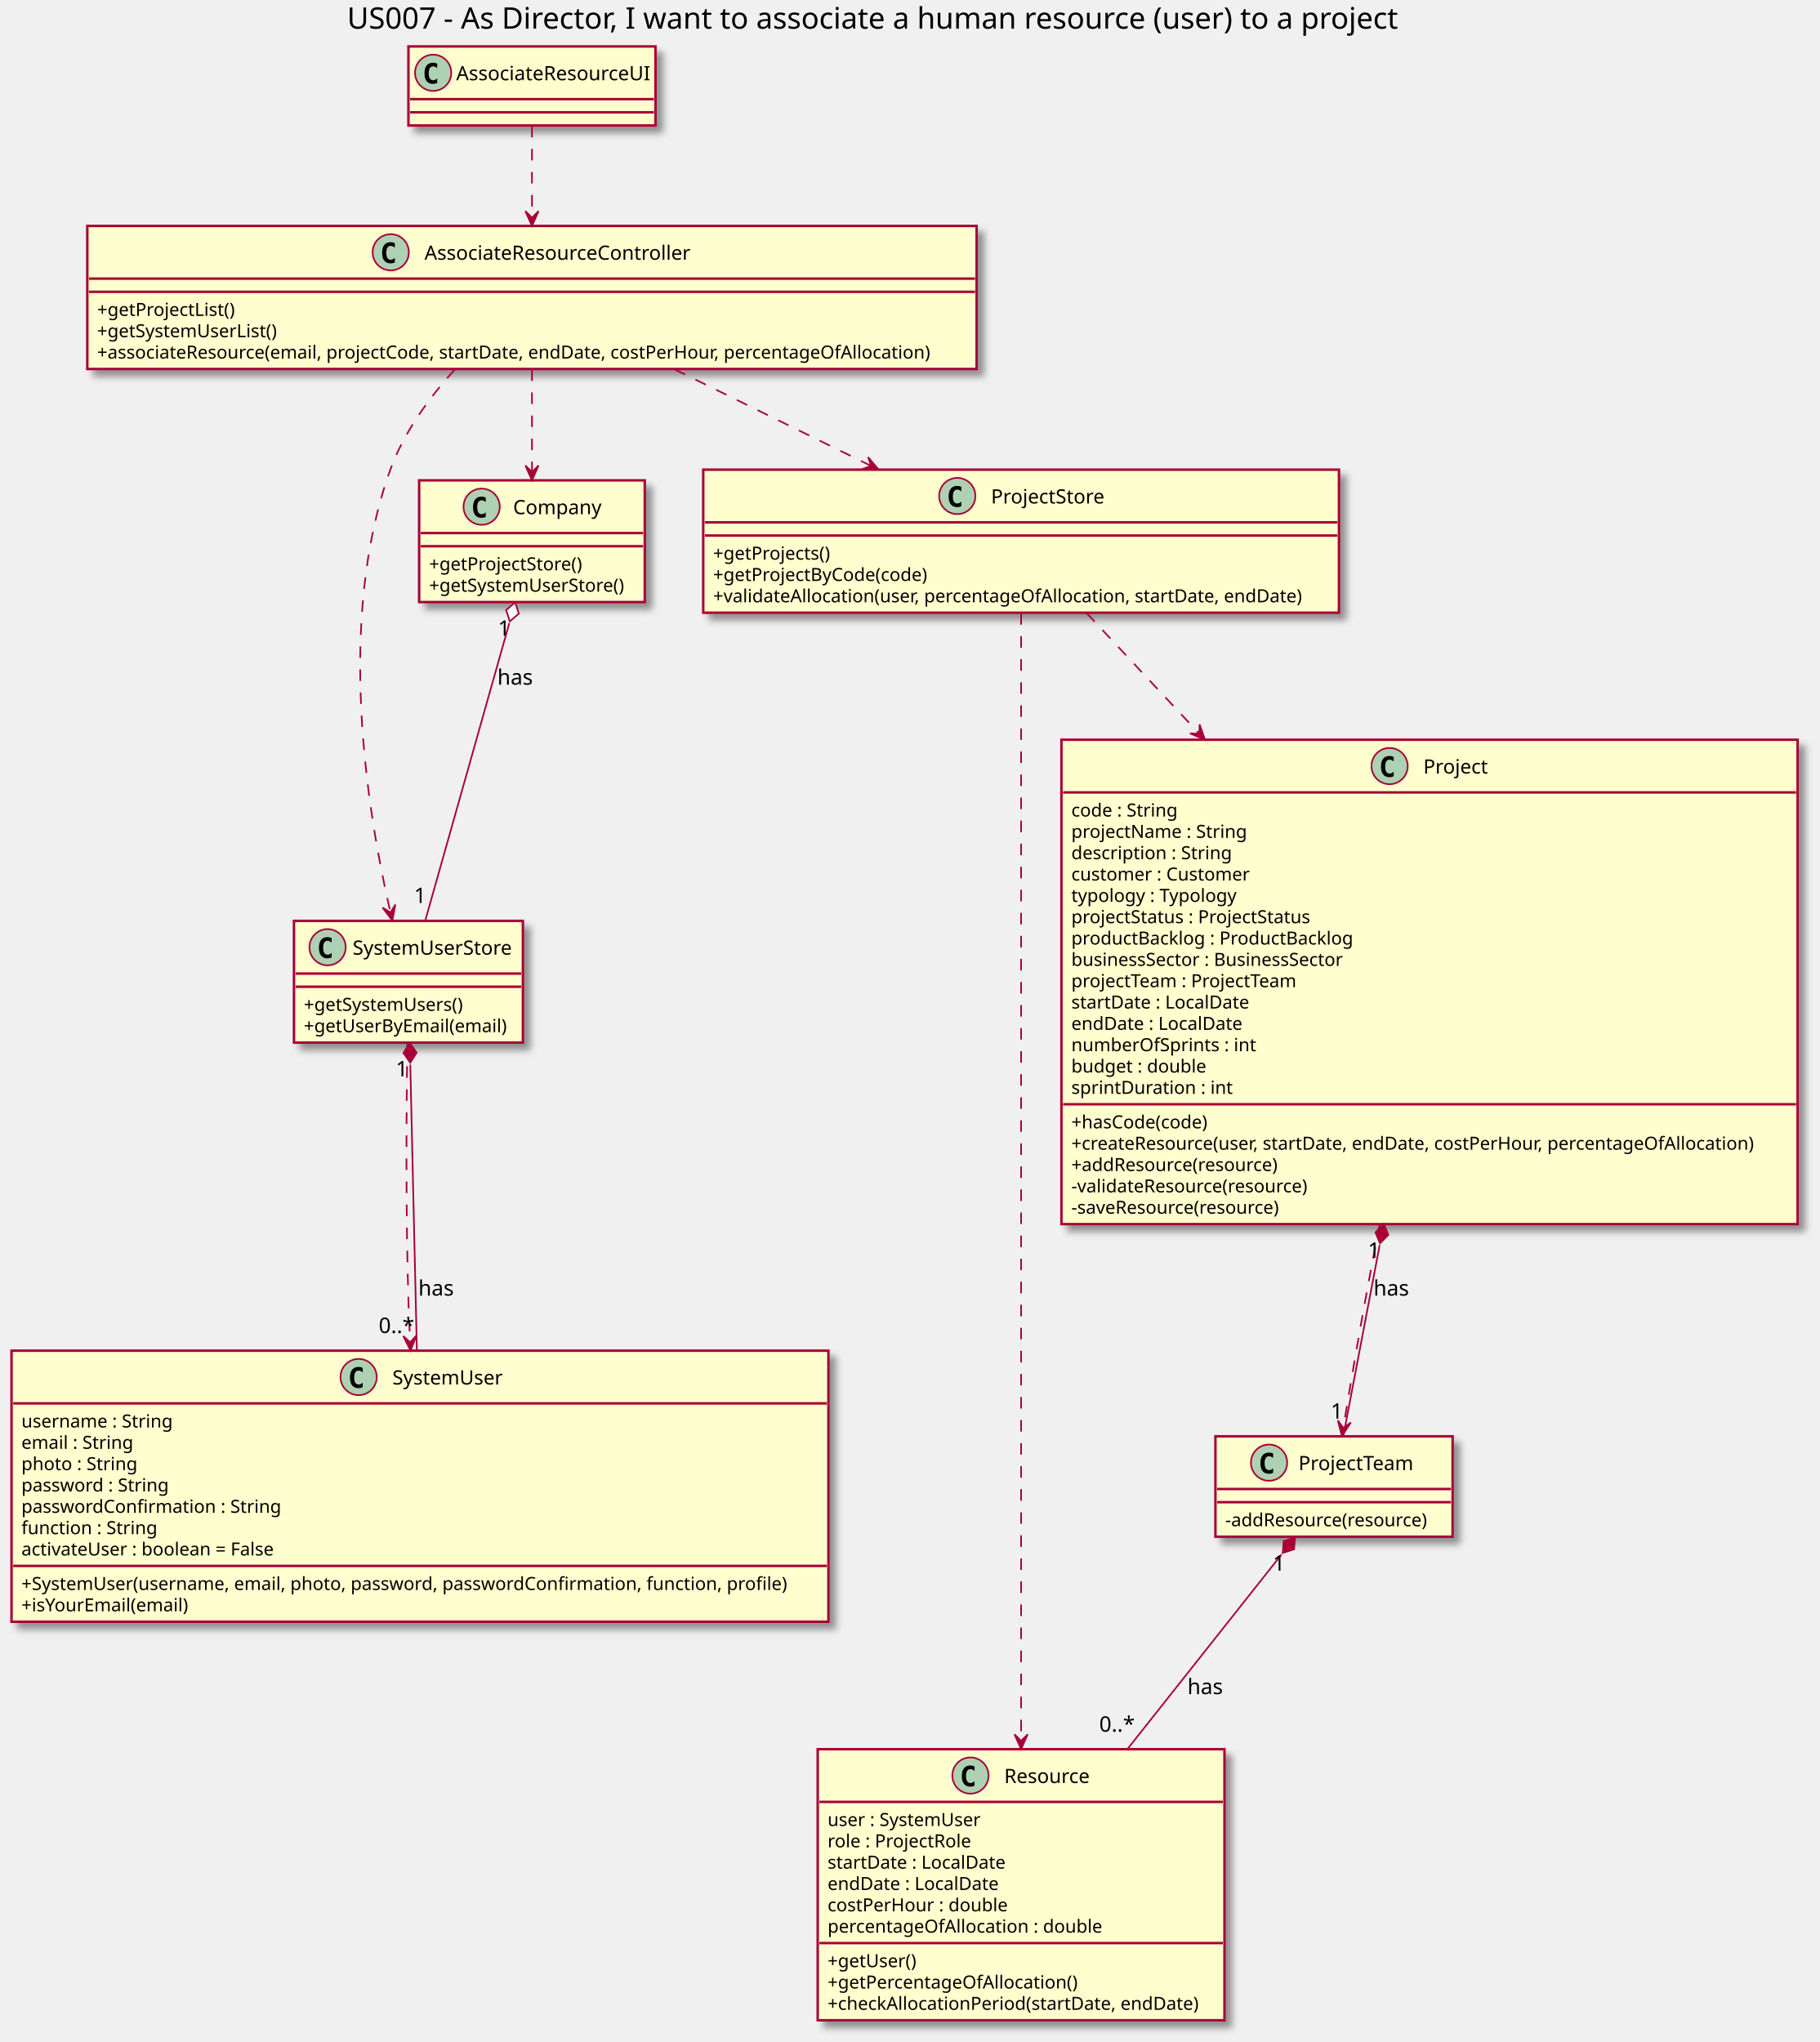
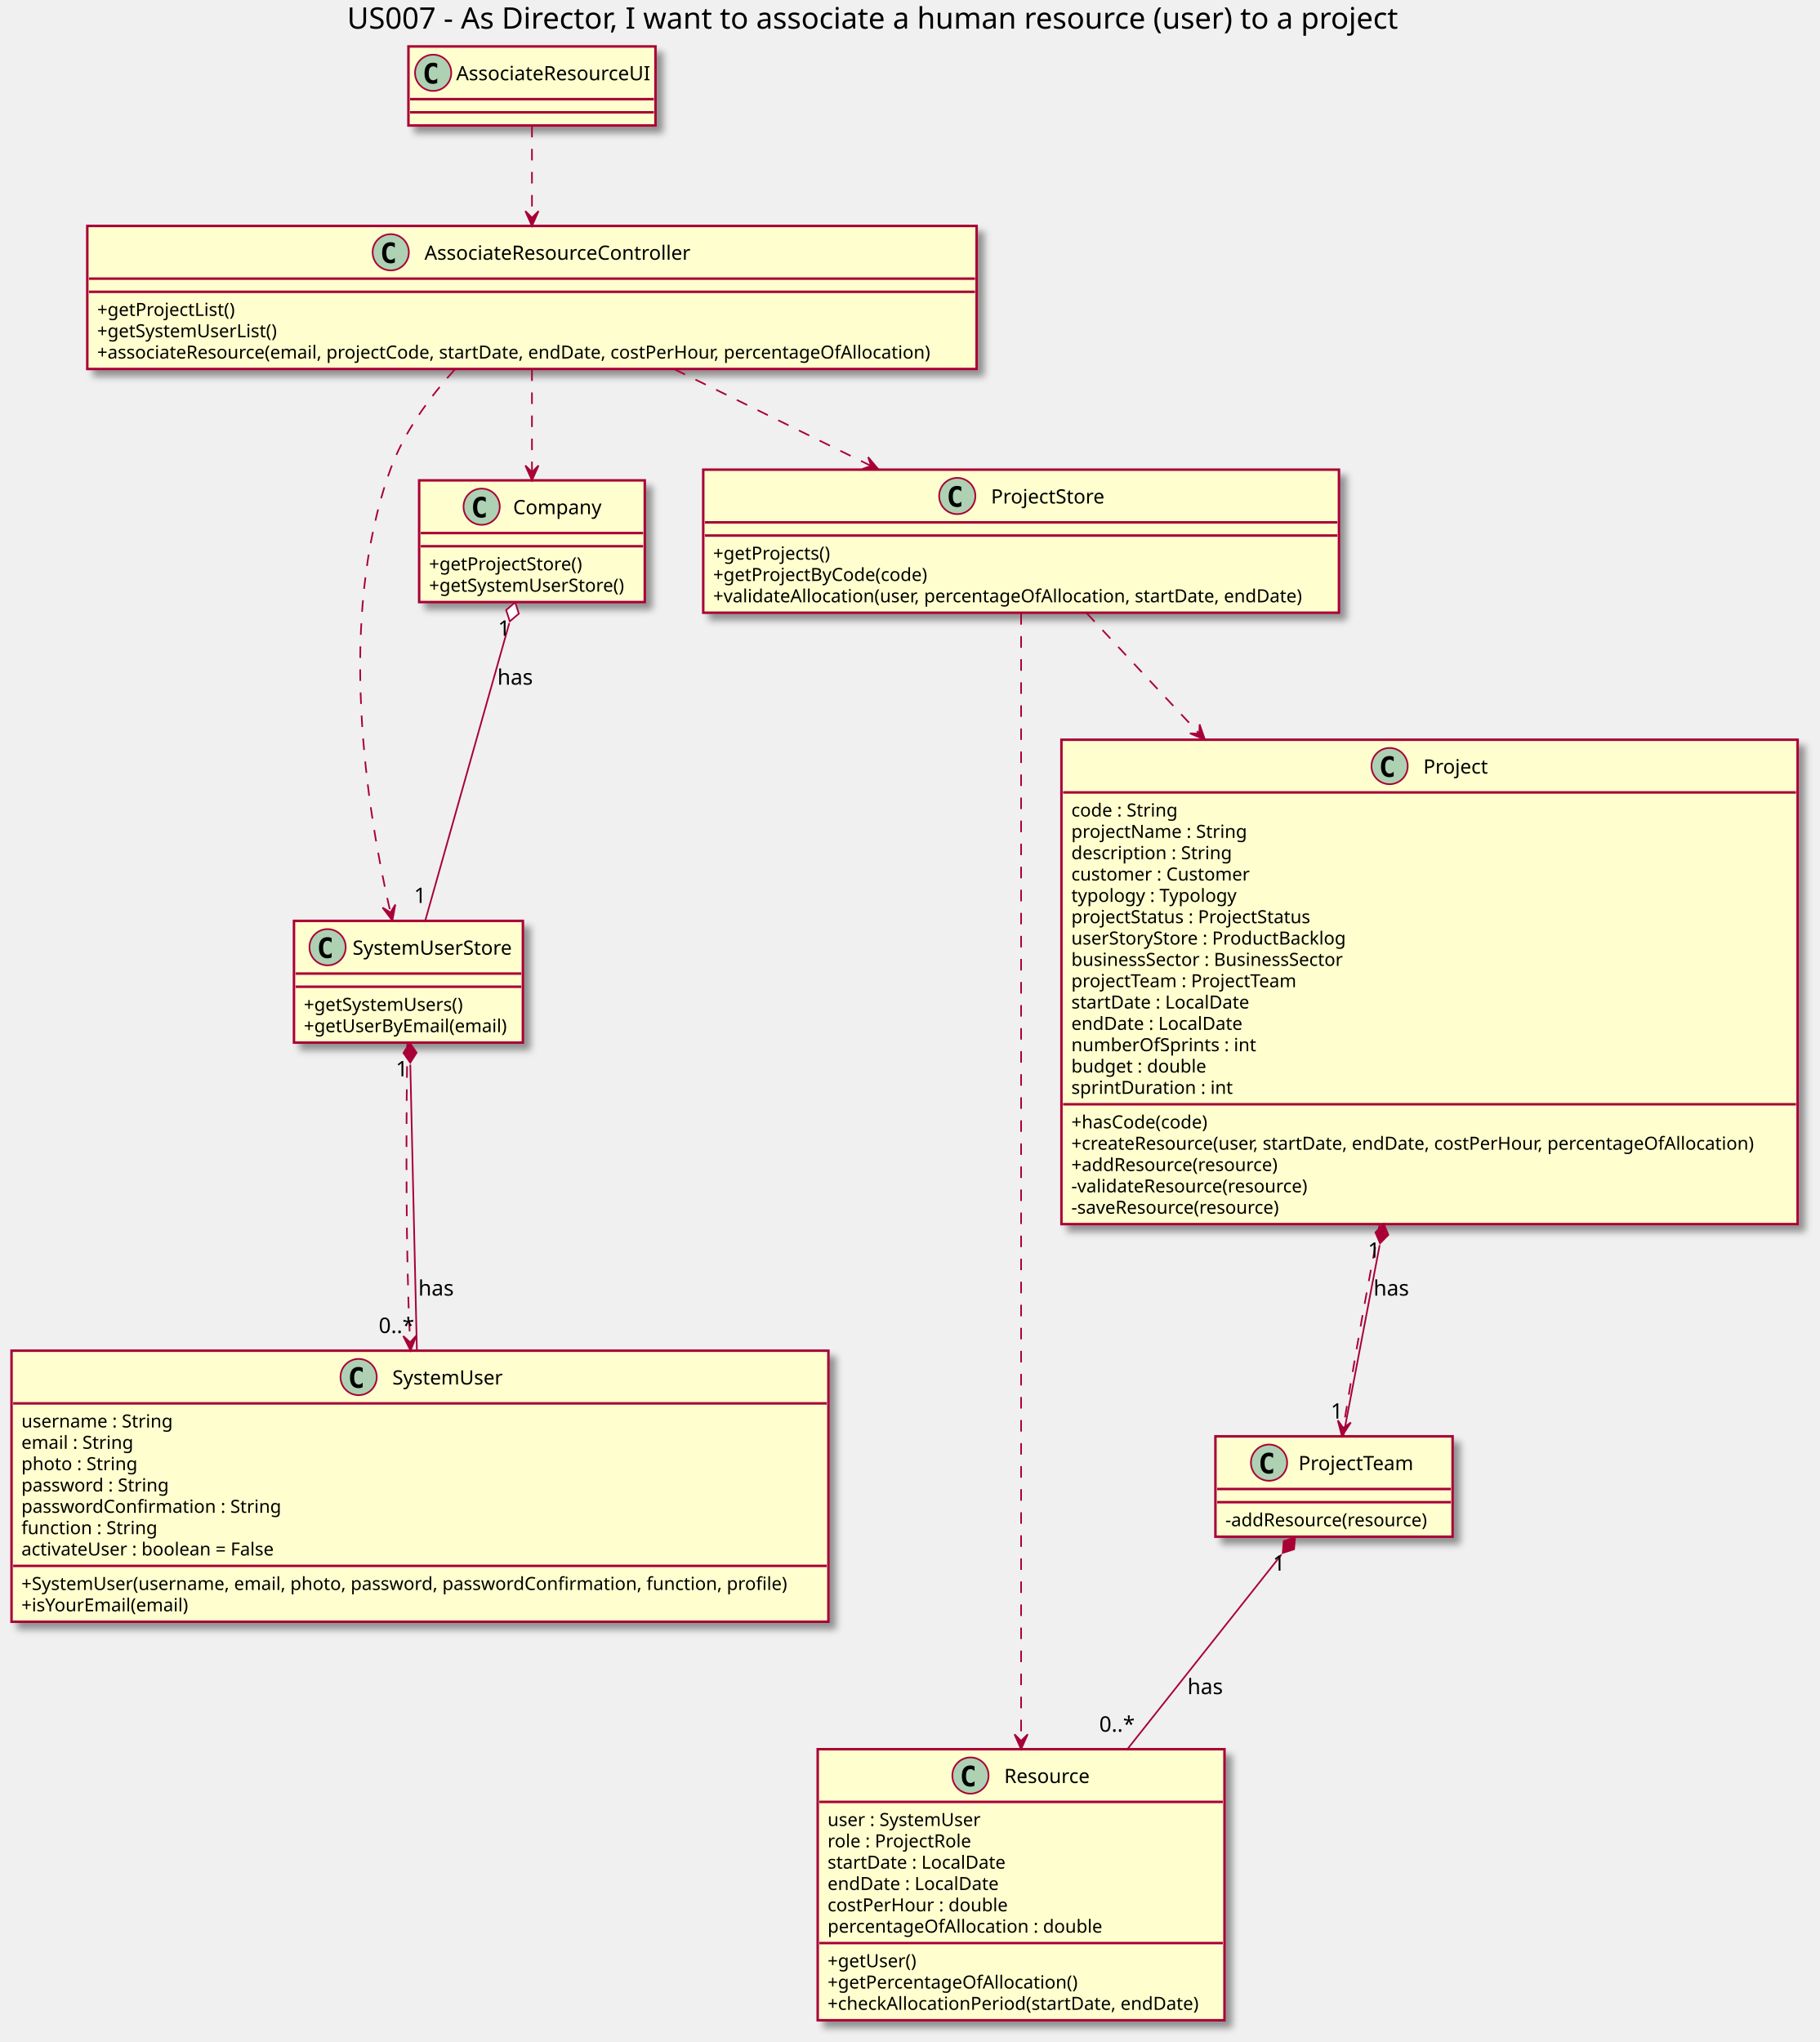
<svg xmlns="http://www.w3.org/2000/svg" contentScriptType="application/ecmascript" contentStyleType="text/css" height="1240px" preserveAspectRatio="none" style="width:1105px;height:1240px;background:#FFFFFF;" version="1.1" viewBox="0 0 1105 1240" width="1105px" zoomAndPan="magnify">
  <defs>
    <filter height="300%" id="fsp7f053kphds" width="300%" x="-1" y="-1">
      <feGaussianBlur result="blurOut" stdDeviation="2.0" />
      <feColorMatrix in="blurOut" result="blurOut2" type="matrix" values="0 0 0 0 0 0 0 0 0 0 0 0 0 0 0 0 0 0 .4 0" />
      <feOffset dx="4.0" dy="4.0" in="blurOut2" result="blurOut3" />
      <feBlend in="SourceGraphic" in2="blurOut3" mode="normal" />
    </filter>
  </defs>
  <g>
    <text fill="#000000" font-family="sans-serif" font-size="18" lengthAdjust="spacing" textLength="671" x="210.75" y="17.402">US007 - As Director, I want to associate a human resource (user) to a project</text>
    <rect codeLine="8" fill="#FEFECE" filter="url(#fsp7f053kphds)" height="48" id="AssociateResourceUI" style="stroke:#A80036;stroke-width:1.5;" width="150" x="248" y="28.199" />
    <ellipse cx="263" cy="44.199" fill="#ADD1B2" rx="11" ry="11" style="stroke:#A80036;stroke-width:1.0;" />
    <path d="M265.473,50.342 Q264.892,50.641 264.253,50.791 Q263.614,50.94 262.908,50.94 Q260.401,50.94 259.082,49.288 Q257.762,47.636 257.762,44.515 Q257.762,41.386 259.082,39.734 Q260.401,38.082 262.908,38.082 Q263.614,38.082 264.261,38.231 Q264.909,38.381 265.473,38.68 L265.473,41.402 Q264.842,40.821 264.249,40.551 Q263.655,40.282 263.024,40.282 Q261.68,40.282 260.995,41.348 Q260.31,42.415 260.31,44.515 Q260.31,46.607 260.995,47.674 Q261.68,48.74 263.024,48.74 Q263.655,48.74 264.249,48.471 Q264.842,48.201 265.473,47.62 Z " fill="#000000" />
    <text fill="#000000" font-family="sans-serif" font-size="12" lengthAdjust="spacing" textLength="118" x="277" y="48.734">AssociateResourceUI</text>
    <line style="stroke:#A80036;stroke-width:1.5;" x1="249" x2="397" y1="60.199" y2="60.199" />
    <line style="stroke:#A80036;stroke-width:1.5;" x1="249" x2="397" y1="68.199" y2="68.199" />
    <rect codeLine="11" fill="#FEFECE" filter="url(#fsp7f053kphds)" height="86.865" id="AssociateResourceController" style="stroke:#A80036;stroke-width:1.5;" width="540" x="53" y="137.199" />
    <ellipse cx="237.25" cy="153.199" fill="#ADD1B2" rx="11" ry="11" style="stroke:#A80036;stroke-width:1.0;" />
    <path d="M239.723,159.342 Q239.142,159.641 238.503,159.791 Q237.864,159.94 237.158,159.94 Q234.651,159.94 233.332,158.288 Q232.012,156.636 232.012,153.515 Q232.012,150.386 233.332,148.734 Q234.651,147.082 237.158,147.082 Q237.864,147.082 238.511,147.231 Q239.159,147.381 239.723,147.68 L239.723,150.402 Q239.092,149.821 238.499,149.552 Q237.905,149.282 237.274,149.282 Q235.93,149.282 235.245,150.348 Q234.56,151.415 234.56,153.515 Q234.56,155.607 235.245,156.674 Q235.93,157.74 237.274,157.74 Q237.905,157.74 238.499,157.47 Q239.092,157.201 239.723,156.62 Z " fill="#000000" />
    <text fill="#000000" font-family="sans-serif" font-size="12" lengthAdjust="spacing" textLength="163" x="257.75" y="157.734">AssociateResourceController</text>
    <line style="stroke:#A80036;stroke-width:1.5;" x1="54" x2="592" y1="169.199" y2="169.199" />
    <line style="stroke:#A80036;stroke-width:1.5;" x1="54" x2="592" y1="177.199" y2="177.199" />
    <text fill="#000000" font-family="sans-serif" font-size="11" lengthAdjust="spacing" textLength="90" x="59" y="191.834">+getProjectList()</text>
    <text fill="#000000" font-family="sans-serif" font-size="11" lengthAdjust="spacing" textLength="116" x="59" y="204.789">+getSystemUserList()</text>
    <text fill="#000000" font-family="sans-serif" font-size="11" lengthAdjust="spacing" textLength="528" x="59" y="217.744">+associateResource(email, projectCode, startDate, endDate, costPerHour, percentageOfAllocation)</text>
    <rect codeLine="17" fill="#FEFECE" filter="url(#fsp7f053kphds)" height="73.91" id="Company" style="stroke:#A80036;stroke-width:1.5;" width="137" x="254.5" y="291.699" />
    <ellipse cx="292.45" cy="307.699" fill="#ADD1B2" rx="11" ry="11" style="stroke:#A80036;stroke-width:1.0;" />
    <path d="M294.923,313.842 Q294.342,314.141 293.703,314.291 Q293.064,314.44 292.358,314.44 Q289.851,314.44 288.531,312.788 Q287.212,311.136 287.212,308.015 Q287.212,304.886 288.531,303.234 Q289.851,301.582 292.358,301.582 Q293.064,301.582 293.711,301.731 Q294.359,301.881 294.923,302.18 L294.923,304.902 Q294.292,304.321 293.699,304.051 Q293.105,303.782 292.474,303.782 Q291.13,303.782 290.445,304.848 Q289.76,305.915 289.76,308.015 Q289.76,310.107 290.445,311.174 Q291.13,312.24 292.474,312.24 Q293.105,312.24 293.699,311.971 Q294.292,311.701 294.923,311.12 Z " fill="#000000" />
    <text fill="#000000" font-family="sans-serif" font-size="12" lengthAdjust="spacing" textLength="54" x="311.55" y="312.234">Company</text>
    <line style="stroke:#A80036;stroke-width:1.5;" x1="255.5" x2="390.5" y1="323.699" y2="323.699" />
    <line style="stroke:#A80036;stroke-width:1.5;" x1="255.5" x2="390.5" y1="331.699" y2="331.699" />
    <text fill="#000000" font-family="sans-serif" font-size="11" lengthAdjust="spacing" textLength="99" x="260.5" y="346.334">+getProjectStore()</text>
    <text fill="#000000" font-family="sans-serif" font-size="11" lengthAdjust="spacing" textLength="125" x="260.5" y="359.289">+getSystemUserStore()</text>
    <rect codeLine="22" fill="#FEFECE" filter="url(#fsp7f053kphds)" height="86.865" id="ProjectStore" style="stroke:#A80036;stroke-width:1.5;" width="386" x="427" y="285.199" />
    <ellipse cx="581.25" cy="301.199" fill="#ADD1B2" rx="11" ry="11" style="stroke:#A80036;stroke-width:1.0;" />
    <path d="M583.723,307.342 Q583.142,307.641 582.503,307.791 Q581.864,307.94 581.158,307.94 Q578.651,307.94 577.332,306.288 Q576.012,304.636 576.012,301.515 Q576.012,298.386 577.332,296.734 Q578.651,295.082 581.158,295.082 Q581.864,295.082 582.511,295.231 Q583.159,295.381 583.723,295.68 L583.723,298.402 Q583.092,297.821 582.499,297.551 Q581.905,297.282 581.274,297.282 Q579.93,297.282 579.245,298.348 Q578.56,299.415 578.56,301.515 Q578.56,303.607 579.245,304.674 Q579.93,305.74 581.274,305.74 Q581.905,305.74 582.499,305.471 Q583.092,305.201 583.723,304.62 Z " fill="#000000" />
    <text fill="#000000" font-family="sans-serif" font-size="12" lengthAdjust="spacing" textLength="69" x="601.75" y="305.734">ProjectStore</text>
    <line style="stroke:#A80036;stroke-width:1.5;" x1="428" x2="812" y1="317.199" y2="317.199" />
    <line style="stroke:#A80036;stroke-width:1.5;" x1="428" x2="812" y1="325.199" y2="325.199" />
    <text fill="#000000" font-family="sans-serif" font-size="11" lengthAdjust="spacing" textLength="77" x="433" y="339.834">+getProjects()</text>
    <text fill="#000000" font-family="sans-serif" font-size="11" lengthAdjust="spacing" textLength="137" x="433" y="352.789">+getProjectByCode(code)</text>
    <text fill="#000000" font-family="sans-serif" font-size="11" lengthAdjust="spacing" textLength="374" x="433" y="365.744">+validateAllocation(user, percentageOfAllocation, startDate, endDate)</text>
    <rect codeLine="28" fill="#FEFECE" filter="url(#fsp7f053kphds)" height="294.147" id="Project" style="stroke:#A80036;stroke-width:1.5;" width="447" x="644.5" y="449.199" />
    <ellipse cx="843.75" cy="465.199" fill="#ADD1B2" rx="11" ry="11" style="stroke:#A80036;stroke-width:1.0;" />
    <path d="M846.223,471.342 Q845.642,471.641 845.003,471.791 Q844.364,471.94 843.658,471.94 Q841.151,471.94 839.832,470.288 Q838.512,468.636 838.512,465.515 Q838.512,462.386 839.832,460.734 Q841.151,459.082 843.658,459.082 Q844.364,459.082 845.011,459.231 Q845.659,459.381 846.223,459.68 L846.223,462.402 Q845.592,461.821 844.999,461.551 Q844.405,461.282 843.774,461.282 Q842.43,461.282 841.745,462.348 Q841.06,463.415 841.06,465.515 Q841.06,467.607 841.745,468.674 Q842.43,469.74 843.774,469.74 Q844.405,469.74 844.999,469.471 Q845.592,469.201 846.223,468.62 Z " fill="#000000" />
    <text fill="#000000" font-family="sans-serif" font-size="12" lengthAdjust="spacing" textLength="40" x="864.25" y="469.734">Project</text>
    <line style="stroke:#A80036;stroke-width:1.5;" x1="645.5" x2="1090.5" y1="481.199" y2="481.199" />
    <text fill="#000000" font-family="sans-serif" font-size="11" lengthAdjust="spacing" textLength="67" x="650.5" y="495.834">code : String</text>
    <text fill="#000000" font-family="sans-serif" font-size="11" lengthAdjust="spacing" textLength="109" x="650.5" y="508.789">projectName : String</text>
    <text fill="#000000" font-family="sans-serif" font-size="11" lengthAdjust="spacing" textLength="102" x="650.5" y="521.744">description : String</text>
    <text fill="#000000" font-family="sans-serif" font-size="11" lengthAdjust="spacing" textLength="113" x="650.5" y="534.699">customer : Customer</text>
    <text fill="#000000" font-family="sans-serif" font-size="11" lengthAdjust="spacing" textLength="106" x="650.5" y="547.654">typology : Typology</text>
    <text fill="#000000" font-family="sans-serif" font-size="11" lengthAdjust="spacing" textLength="150" x="650.5" y="560.609">projectStatus : ProjectStatus</text>
-     <text fill="#000000" font-family="sans-serif" font-size="11" lengthAdjust="spacing" textLength="176" x="650.5" y="573.564">productBacklog : ProductBacklog</text>
+     <text fill="#000000" font-family="sans-serif" font-size="11" lengthAdjust="spacing" textLength="176" x="650.5" y="573.564">userStoryStore : ProductBacklog</text>
    <text fill="#000000" font-family="sans-serif" font-size="11" lengthAdjust="spacing" textLength="172" x="650.5" y="586.519">businessSector : BusinessSector</text>
    <text fill="#000000" font-family="sans-serif" font-size="11" lengthAdjust="spacing" textLength="142" x="650.5" y="599.475">projectTeam : ProjectTeam</text>
    <text fill="#000000" font-family="sans-serif" font-size="11" lengthAdjust="spacing" textLength="110" x="650.5" y="612.43">startDate : LocalDate</text>
    <text fill="#000000" font-family="sans-serif" font-size="11" lengthAdjust="spacing" textLength="105" x="650.5" y="625.385">endDate : LocalDate</text>
    <text fill="#000000" font-family="sans-serif" font-size="11" lengthAdjust="spacing" textLength="116" x="650.5" y="638.34">numberOfSprints : int</text>
    <text fill="#000000" font-family="sans-serif" font-size="11" lengthAdjust="spacing" textLength="84" x="650.5" y="651.295">budget : double</text>
    <text fill="#000000" font-family="sans-serif" font-size="11" lengthAdjust="spacing" textLength="102" x="650.5" y="664.25">sprintDuration : int</text>
    <line style="stroke:#A80036;stroke-width:1.5;" x1="645.5" x2="1090.5" y1="670.57" y2="670.57" />
    <text fill="#000000" font-family="sans-serif" font-size="11" lengthAdjust="spacing" textLength="90" x="650.5" y="685.205">+hasCode(code)</text>
    <text fill="#000000" font-family="sans-serif" font-size="11" lengthAdjust="spacing" textLength="435" x="650.5" y="698.16">+createResource(user, startDate, endDate, costPerHour, percentageOfAllocation)</text>
    <text fill="#000000" font-family="sans-serif" font-size="11" lengthAdjust="spacing" textLength="135" x="650.5" y="711.115">+addResource(resource)</text>
    <text fill="#000000" font-family="sans-serif" font-size="11" lengthAdjust="spacing" textLength="153" x="650.5" y="724.07">-validateResource(resource)</text>
    <text fill="#000000" font-family="sans-serif" font-size="11" lengthAdjust="spacing" textLength="136" x="650.5" y="737.025">-saveResource(resource)</text>
    <rect codeLine="50" fill="#FEFECE" filter="url(#fsp7f053kphds)" height="60.955" id="ProjectTeam" style="stroke:#A80036;stroke-width:1.5;" width="144" x="738" y="872.199" />
    <ellipse cx="770.55" cy="888.199" fill="#ADD1B2" rx="11" ry="11" style="stroke:#A80036;stroke-width:1.0;" />
    <path d="M773.023,894.342 Q772.442,894.641 771.803,894.79 Q771.164,894.94 770.458,894.94 Q767.951,894.94 766.631,893.288 Q765.312,891.636 765.312,888.515 Q765.312,885.386 766.631,883.734 Q767.951,882.082 770.458,882.082 Q771.164,882.082 771.811,882.231 Q772.459,882.381 773.023,882.68 L773.023,885.402 Q772.392,884.821 771.799,884.552 Q771.205,884.282 770.574,884.282 Q769.23,884.282 768.545,885.348 Q767.86,886.415 767.86,888.515 Q767.86,890.607 768.545,891.674 Q769.23,892.74 770.574,892.74 Q771.205,892.74 771.799,892.471 Q772.392,892.201 773.023,891.62 Z " fill="#000000" />
    <text fill="#000000" font-family="sans-serif" font-size="12" lengthAdjust="spacing" textLength="73" x="788.45" y="892.734">ProjectTeam</text>
    <line style="stroke:#A80036;stroke-width:1.5;" x1="739" x2="881" y1="904.199" y2="904.199" />
    <line style="stroke:#A80036;stroke-width:1.5;" x1="739" x2="881" y1="912.199" y2="912.199" />
    <text fill="#000000" font-family="sans-serif" font-size="11" lengthAdjust="spacing" textLength="132" x="744" y="926.834">-addResource(resource)</text>
    <rect codeLine="54" fill="#FEFECE" filter="url(#fsp7f053kphds)" height="73.91" id="SystemUserStore" style="stroke:#A80036;stroke-width:1.5;" width="139" x="178.5" y="559.199" />
    <ellipse cx="198.9" cy="575.199" fill="#ADD1B2" rx="11" ry="11" style="stroke:#A80036;stroke-width:1.0;" />
    <path d="M201.373,581.342 Q200.792,581.641 200.153,581.79 Q199.514,581.94 198.808,581.94 Q196.301,581.94 194.982,580.288 Q193.662,578.636 193.662,575.515 Q193.662,572.386 194.982,570.734 Q196.301,569.082 198.808,569.082 Q199.514,569.082 200.161,569.231 Q200.809,569.381 201.373,569.68 L201.373,572.402 Q200.742,571.821 200.149,571.552 Q199.555,571.282 198.924,571.282 Q197.58,571.282 196.895,572.348 Q196.21,573.415 196.21,575.515 Q196.21,577.607 196.895,578.674 Q197.58,579.74 198.924,579.74 Q199.555,579.74 200.149,579.471 Q200.742,579.201 201.373,578.62 Z " fill="#000000" />
    <text fill="#000000" font-family="sans-serif" font-size="12" lengthAdjust="spacing" textLength="95" x="214.1" y="579.734">SystemUserStore</text>
    <line style="stroke:#A80036;stroke-width:1.5;" x1="179.5" x2="316.5" y1="591.199" y2="591.199" />
    <line style="stroke:#A80036;stroke-width:1.5;" x1="179.5" x2="316.5" y1="599.199" y2="599.199" />
    <text fill="#000000" font-family="sans-serif" font-size="11" lengthAdjust="spacing" textLength="103" x="184.5" y="613.834">+getSystemUsers()</text>
    <text fill="#000000" font-family="sans-serif" font-size="11" lengthAdjust="spacing" textLength="127" x="184.5" y="626.789">+getUserByEmail(email)</text>
    <rect codeLine="59" fill="#FEFECE" filter="url(#fsp7f053kphds)" height="164.596" id="SystemUser" style="stroke:#A80036;stroke-width:1.5;" width="496" x="7" y="820.199" />
    <ellipse cx="217.75" cy="836.199" fill="#ADD1B2" rx="11" ry="11" style="stroke:#A80036;stroke-width:1.0;" />
    <path d="M220.223,842.342 Q219.642,842.641 219.003,842.79 Q218.364,842.94 217.658,842.94 Q215.151,842.94 213.832,841.288 Q212.512,839.636 212.512,836.515 Q212.512,833.386 213.832,831.734 Q215.151,830.082 217.658,830.082 Q218.364,830.082 219.011,830.231 Q219.659,830.381 220.223,830.68 L220.223,833.402 Q219.592,832.821 218.999,832.552 Q218.405,832.282 217.774,832.282 Q216.43,832.282 215.745,833.348 Q215.06,834.415 215.06,836.515 Q215.06,838.607 215.745,839.674 Q216.43,840.74 217.774,840.74 Q218.405,840.74 218.999,840.471 Q219.592,840.201 220.223,839.62 Z " fill="#000000" />
    <text fill="#000000" font-family="sans-serif" font-size="12" lengthAdjust="spacing" textLength="66" x="238.25" y="840.734">SystemUser</text>
    <line style="stroke:#A80036;stroke-width:1.5;" x1="8" x2="502" y1="852.199" y2="852.199" />
    <text fill="#000000" font-family="sans-serif" font-size="11" lengthAdjust="spacing" textLength="94" x="13" y="866.834">username : String</text>
    <text fill="#000000" font-family="sans-serif" font-size="11" lengthAdjust="spacing" textLength="69" x="13" y="879.789">email : String</text>
    <text fill="#000000" font-family="sans-serif" font-size="11" lengthAdjust="spacing" textLength="73" x="13" y="892.744">photo : String</text>
    <text fill="#000000" font-family="sans-serif" font-size="11" lengthAdjust="spacing" textLength="93" x="13" y="905.699">password : String</text>
    <text fill="#000000" font-family="sans-serif" font-size="11" lengthAdjust="spacing" textLength="164" x="13" y="918.654">passwordConfirmation : String</text>
    <text fill="#000000" font-family="sans-serif" font-size="11" lengthAdjust="spacing" textLength="86" x="13" y="931.609">function : String</text>
    <text fill="#000000" font-family="sans-serif" font-size="11" lengthAdjust="spacing" textLength="160" x="13" y="944.564">activateUser : boolean = False</text>
    <line style="stroke:#A80036;stroke-width:1.5;" x1="8" x2="502" y1="950.885" y2="950.885" />
    <text fill="#000000" font-family="sans-serif" font-size="11" lengthAdjust="spacing" textLength="484" x="13" y="965.519">+SystemUser(username, email, photo, password, passwordConfirmation, function, profile)</text>
    <text fill="#000000" font-family="sans-serif" font-size="11" lengthAdjust="spacing" textLength="108" x="13" y="978.475">+isYourEmail(email)</text>
    <rect codeLine="72" fill="#FEFECE" filter="url(#fsp7f053kphds)" height="164.596" id="Resource" style="stroke:#A80036;stroke-width:1.5;" width="247" x="496.5" y="1062.199" />
    <ellipse cx="589.25" cy="1078.199" fill="#ADD1B2" rx="11" ry="11" style="stroke:#A80036;stroke-width:1.0;" />
    <path d="M591.723,1084.342 Q591.142,1084.641 590.503,1084.791 Q589.864,1084.94 589.158,1084.94 Q586.651,1084.94 585.332,1083.288 Q584.012,1081.636 584.012,1078.515 Q584.012,1075.386 585.332,1073.734 Q586.651,1072.082 589.158,1072.082 Q589.864,1072.082 590.511,1072.231 Q591.159,1072.381 591.723,1072.68 L591.723,1075.402 Q591.092,1074.821 590.499,1074.552 Q589.905,1074.282 589.274,1074.282 Q587.93,1074.282 587.245,1075.348 Q586.56,1076.415 586.56,1078.515 Q586.56,1080.607 587.245,1081.674 Q587.93,1082.74 589.274,1082.74 Q589.905,1082.74 590.499,1082.47 Q591.092,1082.201 591.723,1081.62 Z " fill="#000000" />
    <text fill="#000000" font-family="sans-serif" font-size="12" lengthAdjust="spacing" textLength="53" x="609.75" y="1082.734">Resource</text>
    <line style="stroke:#A80036;stroke-width:1.5;" x1="497.5" x2="742.5" y1="1094.199" y2="1094.199" />
    <text fill="#000000" font-family="sans-serif" font-size="11" lengthAdjust="spacing" textLength="96" x="502.5" y="1108.834">user : SystemUser</text>
    <text fill="#000000" font-family="sans-serif" font-size="11" lengthAdjust="spacing" textLength="90" x="502.5" y="1121.789">role : ProjectRole</text>
    <text fill="#000000" font-family="sans-serif" font-size="11" lengthAdjust="spacing" textLength="110" x="502.5" y="1134.744">startDate : LocalDate</text>
    <text fill="#000000" font-family="sans-serif" font-size="11" lengthAdjust="spacing" textLength="105" x="502.5" y="1147.699">endDate : LocalDate</text>
    <text fill="#000000" font-family="sans-serif" font-size="11" lengthAdjust="spacing" textLength="113" x="502.5" y="1160.654">costPerHour : double</text>
    <text fill="#000000" font-family="sans-serif" font-size="11" lengthAdjust="spacing" textLength="173" x="502.5" y="1173.609">percentageOfAllocation : double</text>
    <line style="stroke:#A80036;stroke-width:1.5;" x1="497.5" x2="742.5" y1="1179.93" y2="1179.93" />
    <text fill="#000000" font-family="sans-serif" font-size="11" lengthAdjust="spacing" textLength="59" x="502.5" y="1194.564">+getUser()</text>
    <text fill="#000000" font-family="sans-serif" font-size="11" lengthAdjust="spacing" textLength="160" x="502.5" y="1207.52">+getPercentageOfAllocation()</text>
    <text fill="#000000" font-family="sans-serif" font-size="11" lengthAdjust="spacing" textLength="235" x="502.5" y="1220.475">+checkAllocationPeriod(startDate, endDate)</text>
    <path codeLine="84" d="M323,76.399 C323,91.919 323,112.899 323,131.899 " fill="none" id="AssociateResourceUI-to-AssociateResourceController" style="stroke:#A80036;stroke-width:1.0;stroke-dasharray:7.0,7.0;" />
    <polygon fill="#A80036" points="323,137.199,327,128.199,323,132.199,319,128.199,323,137.199" style="stroke:#A80036;stroke-width:1.0;" />
    <path codeLine="86" d="M323,224.319 C323,243.859 323,266.939 323,286.329 " fill="none" id="AssociateResourceController-to-Company" style="stroke:#A80036;stroke-width:1.0;stroke-dasharray:7.0,7.0;" />
    <polygon fill="#A80036" points="323,291.689,327,282.689,323,286.689,319,282.689,323,291.689" style="stroke:#A80036;stroke-width:1.0;" />
    <path codeLine="87" d="M409.7,224.319 C447.13,242.719 490.94,264.259 528.85,282.889 " fill="none" id="AssociateResourceController-to-ProjectStore" style="stroke:#A80036;stroke-width:1.0;stroke-dasharray:7.0,7.0;" />
    <polygon fill="#A80036" points="533.45,285.149,527.131,277.595,528.961,282.947,523.608,284.777,533.45,285.149" style="stroke:#A80036;stroke-width:1.0;" />
    <path codeLine="88" d="M276.1,224.419 C260.54,241.599 245.14,262.679 237,285.199 C203.99,376.589 222.97,493.139 237.06,553.999 " fill="none" id="AssociateResourceController-to-SystemUserStore" style="stroke:#A80036;stroke-width:1.0;stroke-dasharray:7.0,7.0;" />
    <polygon fill="#A80036" points="238.23,558.989,240.062,549.312,237.085,554.122,232.275,551.145,238.23,558.989" style="stroke:#A80036;stroke-width:1.0;" />
    <path codeLine="89" d="M247.32,633.489 C246.76,672.289 246.29,735.609 248,790.199 C248.25,798.229 248.61,806.569 249.02,814.929 " fill="none" id="SystemUserStore-to-SystemUser" style="stroke:#A80036;stroke-width:1.0;stroke-dasharray:7.0,7.0;" />
    <polygon fill="#A80036" points="249.29,820.129,252.849,810.946,249.047,815.135,244.858,811.334,249.29,820.129" style="stroke:#A80036;stroke-width:1.0;" />
    <path codeLine="96" d="M249.13,646.459 C250.21,693.349 251.85,764.789 253.13,820.169 " fill="none" id="SystemUserStore-backto-SystemUser" style="stroke:#A80036;stroke-width:1.0;" />
    <polygon fill="#A80036" points="248.83,633.329,244.97,639.42,249.107,645.326,252.967,639.235,248.83,633.329" style="stroke:#A80036;stroke-width:1.0;" />
    <text fill="#000000" font-family="sans-serif" font-size="13" lengthAdjust="spacing" textLength="22" x="254" y="786.768">has</text>
    <text fill="#000000" font-family="sans-serif" font-size="13" lengthAdjust="spacing" textLength="8" x="240.285" y="653.603">1</text>
    <text fill="#000000" font-family="sans-serif" font-size="13" lengthAdjust="spacing" textLength="22" x="229.944" y="809.471">0..*</text>
    <path codeLine="90" d="M659.85,372.359 C678.9,392.759 702.97,418.529 727.93,445.239 " fill="none" id="ProjectStore-to-Project" style="stroke:#A80036;stroke-width:1.0;stroke-dasharray:7.0,7.0;" />
    <polygon fill="#A80036" points="731.62,449.189,728.402,439.881,728.208,445.534,722.554,445.34,731.62,449.189" style="stroke:#A80036;stroke-width:1.0;" />
    <path codeLine="91" d="M620,372.319 C620,500.429 620,883.889 620,1057.089 " fill="none" id="ProjectStore-to-Resource" style="stroke:#A80036;stroke-width:1.0;stroke-dasharray:7.0,7.0;" />
    <polygon fill="#A80036" points="620,1062.159,624,1053.159,620,1057.159,616,1053.159,620,1062.159" style="stroke:#A80036;stroke-width:1.0;" />
    <path codeLine="92" d="M837.69,743.589 C835.73,753.599 833.81,763.539 832,773.199 C826.05,804.899 819.9,841.119 815.63,867.009 " fill="none" id="Project-to-ProjectTeam" style="stroke:#A80036;stroke-width:1.0;stroke-dasharray:7.0,7.0;" />
    <polygon fill="#A80036" points="814.8,872.049,820.21,863.819,815.613,867.116,812.316,862.519,814.8,872.049" style="stroke:#A80036;stroke-width:1.0;" />
    <path codeLine="97" d="M837.73,756.089 C829.25,800.639 820.91,844.419 815.63,872.159 " fill="none" id="Project-backto-ProjectTeam" style="stroke:#A80036;stroke-width:1.0;" />
    <polygon fill="#A80036" points="840.19,743.209,835.14,748.356,837.948,754.998,842.999,749.851,840.19,743.209" style="stroke:#A80036;stroke-width:1.0;" />
    <text fill="#000000" font-family="sans-serif" font-size="13" lengthAdjust="spacing" textLength="22" x="834" y="786.768">has</text>
    <text fill="#000000" font-family="sans-serif" font-size="13" lengthAdjust="spacing" textLength="8" x="830.55" y="763.749">1</text>
    <text fill="#000000" font-family="sans-serif" font-size="13" lengthAdjust="spacing" textLength="8" x="807.987" y="861.445">1</text>
    <path codeLine="95" d="M309.24,378.389 C294.48,430.649 271.38,512.439 258.17,559.199 " fill="none" id="Company-backto-SystemUserStore" style="stroke:#A80036;stroke-width:1.0;" />
    <polygon fill="#FFFFFF" points="312.81,365.779,307.332,370.469,309.553,377.329,315.032,372.64,312.81,365.779" style="stroke:#A80036;stroke-width:1.0;" />
    <text fill="#000000" font-family="sans-serif" font-size="13" lengthAdjust="spacing" textLength="22" x="302" y="415.768">has</text>
    <text fill="#000000" font-family="sans-serif" font-size="13" lengthAdjust="spacing" textLength="8" x="302.371" y="386.044">1</text>
    <text fill="#000000" font-family="sans-serif" font-size="13" lengthAdjust="spacing" textLength="8" x="251.346" y="548.323">1</text>
    <path codeLine="98" d="M778.14,943.949 C752.69,976.089 716.2,1022.189 684.68,1061.999 " fill="none" id="ProjectTeam-backto-Resource" style="stroke:#A80036;stroke-width:1.0;" />
    <polygon fill="#A80036" points="786.32,933.609,779.46,935.832,778.874,943.019,785.734,940.796,786.32,933.609" style="stroke:#A80036;stroke-width:1.0;" />
    <text fill="#000000" font-family="sans-serif" font-size="13" lengthAdjust="spacing" textLength="22" x="721" y="1028.768">has</text>
    <text fill="#000000" font-family="sans-serif" font-size="13" lengthAdjust="spacing" textLength="8" x="772.87" y="953.774">1</text>
    <text fill="#000000" font-family="sans-serif" font-size="13" lengthAdjust="spacing" textLength="22" x="667.461" y="1051.566">0..*</text>
  </g>
</svg>
